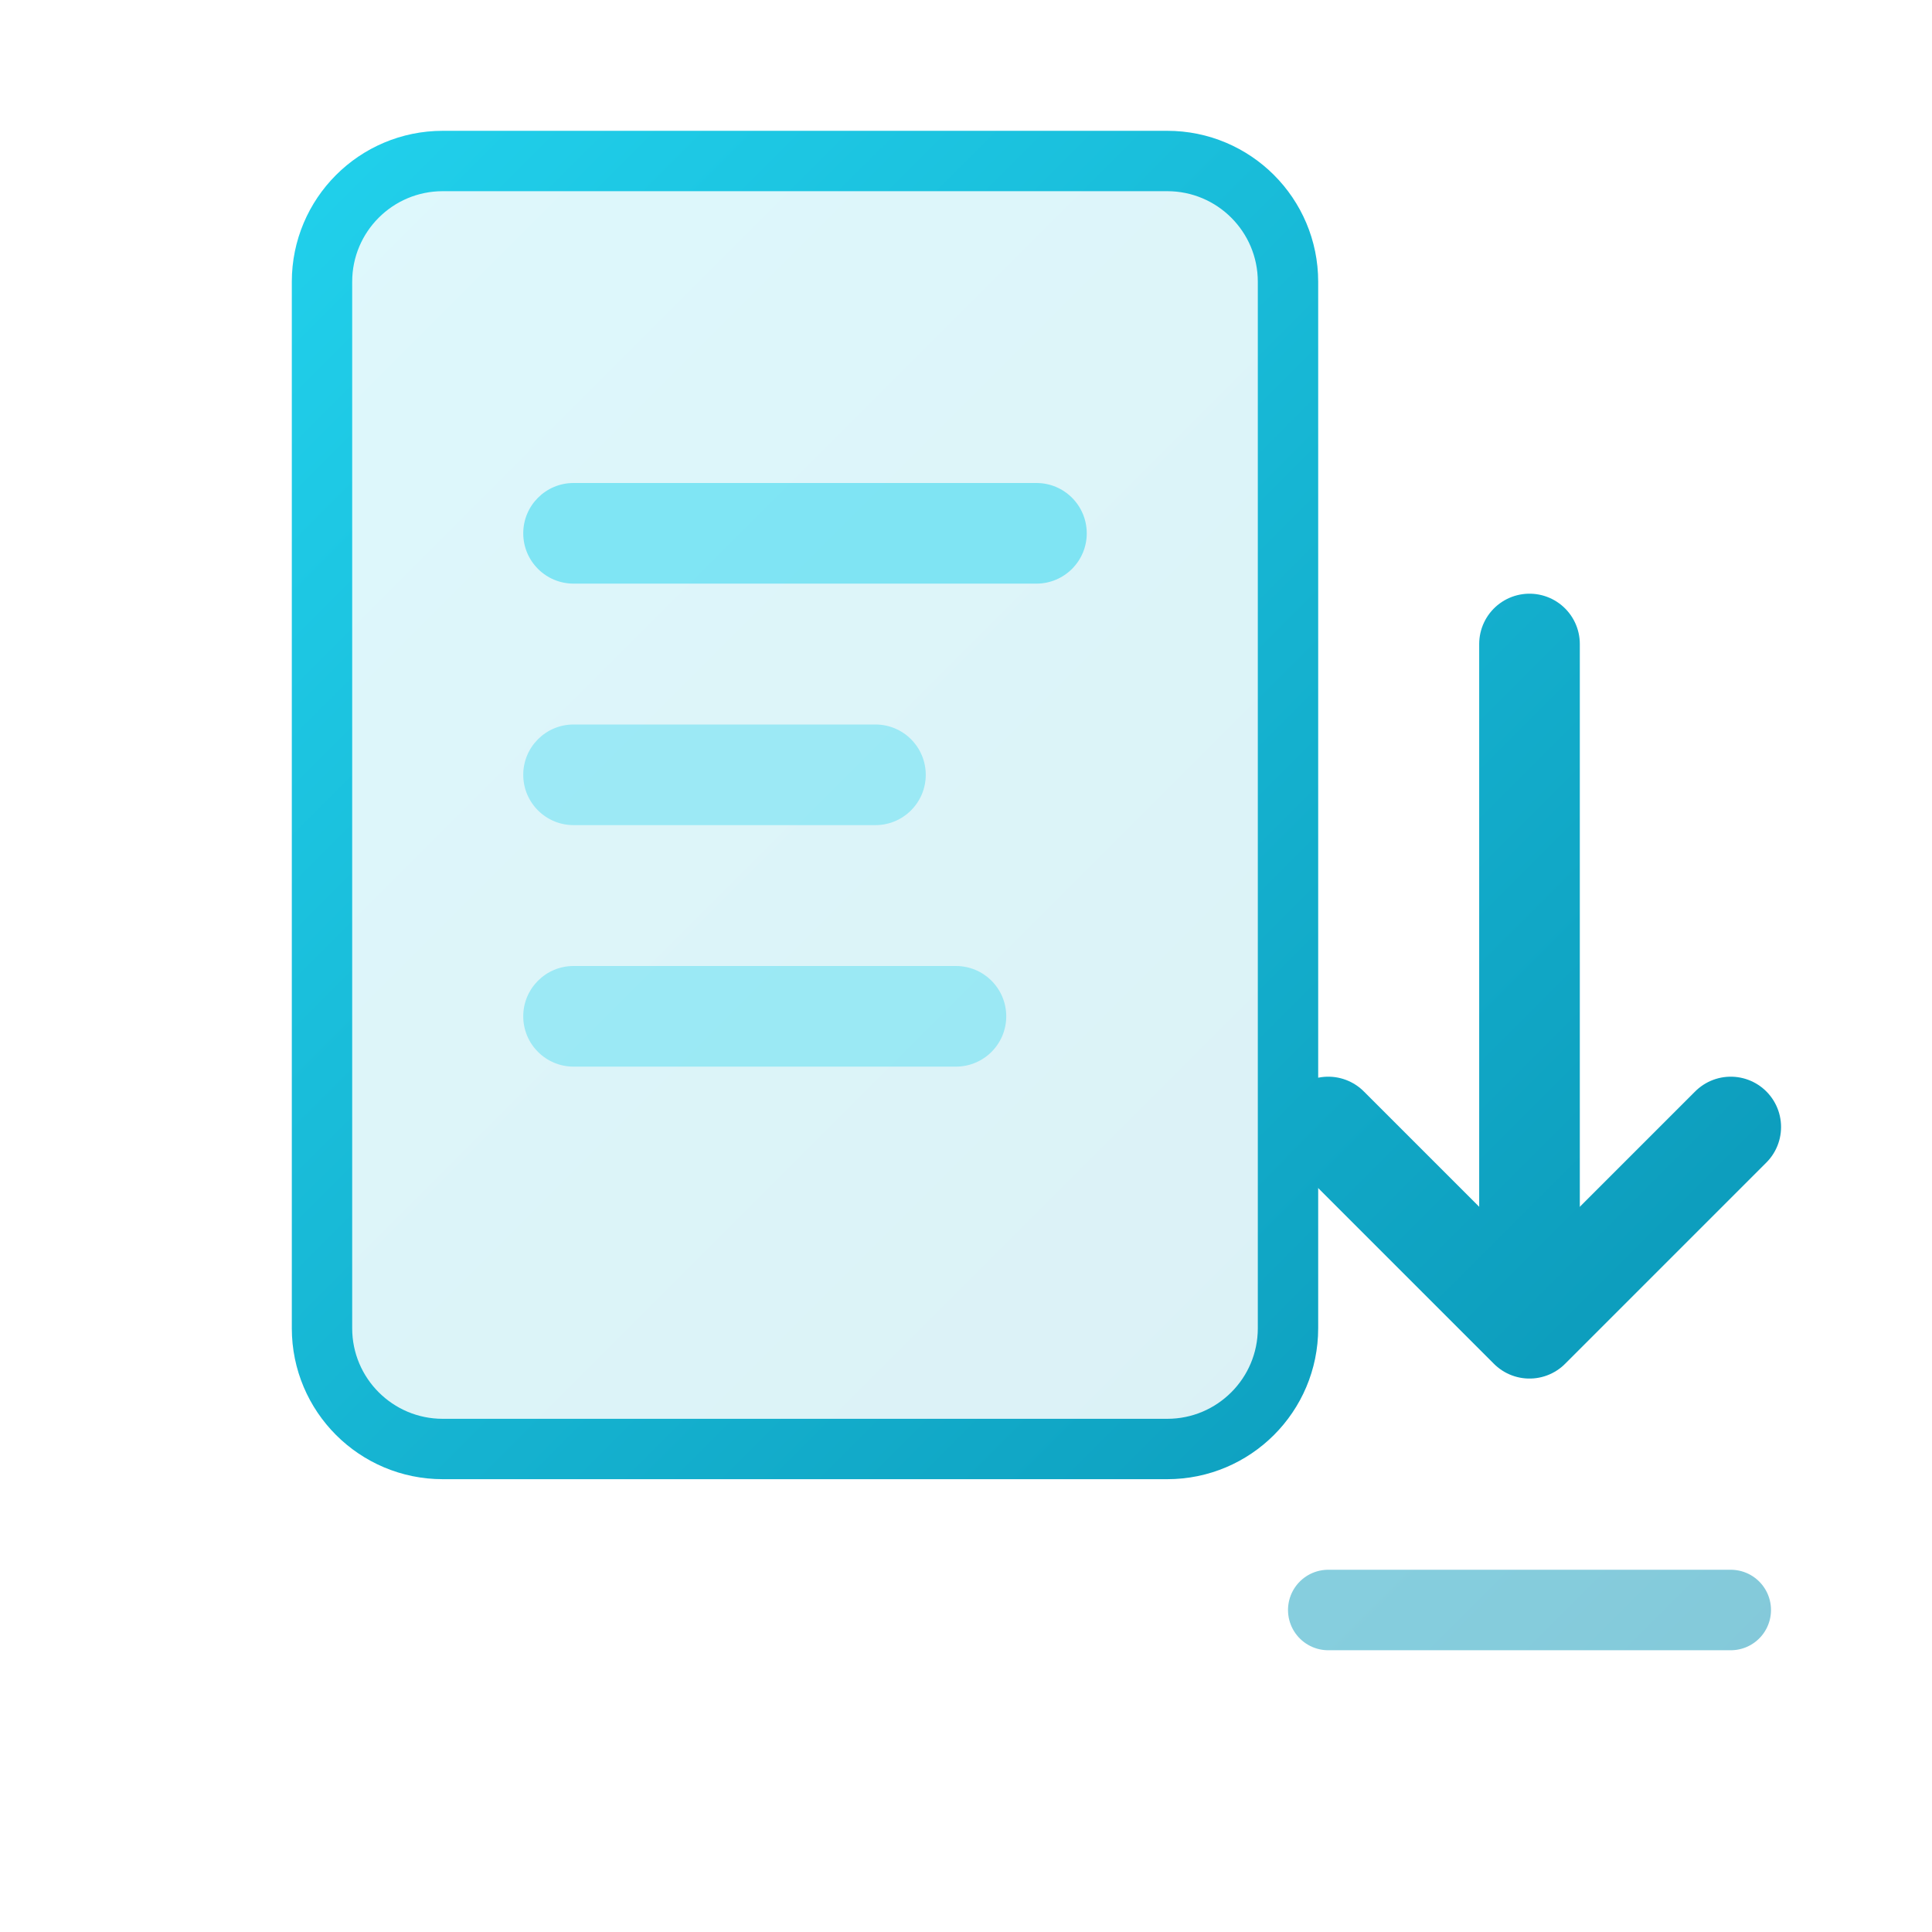
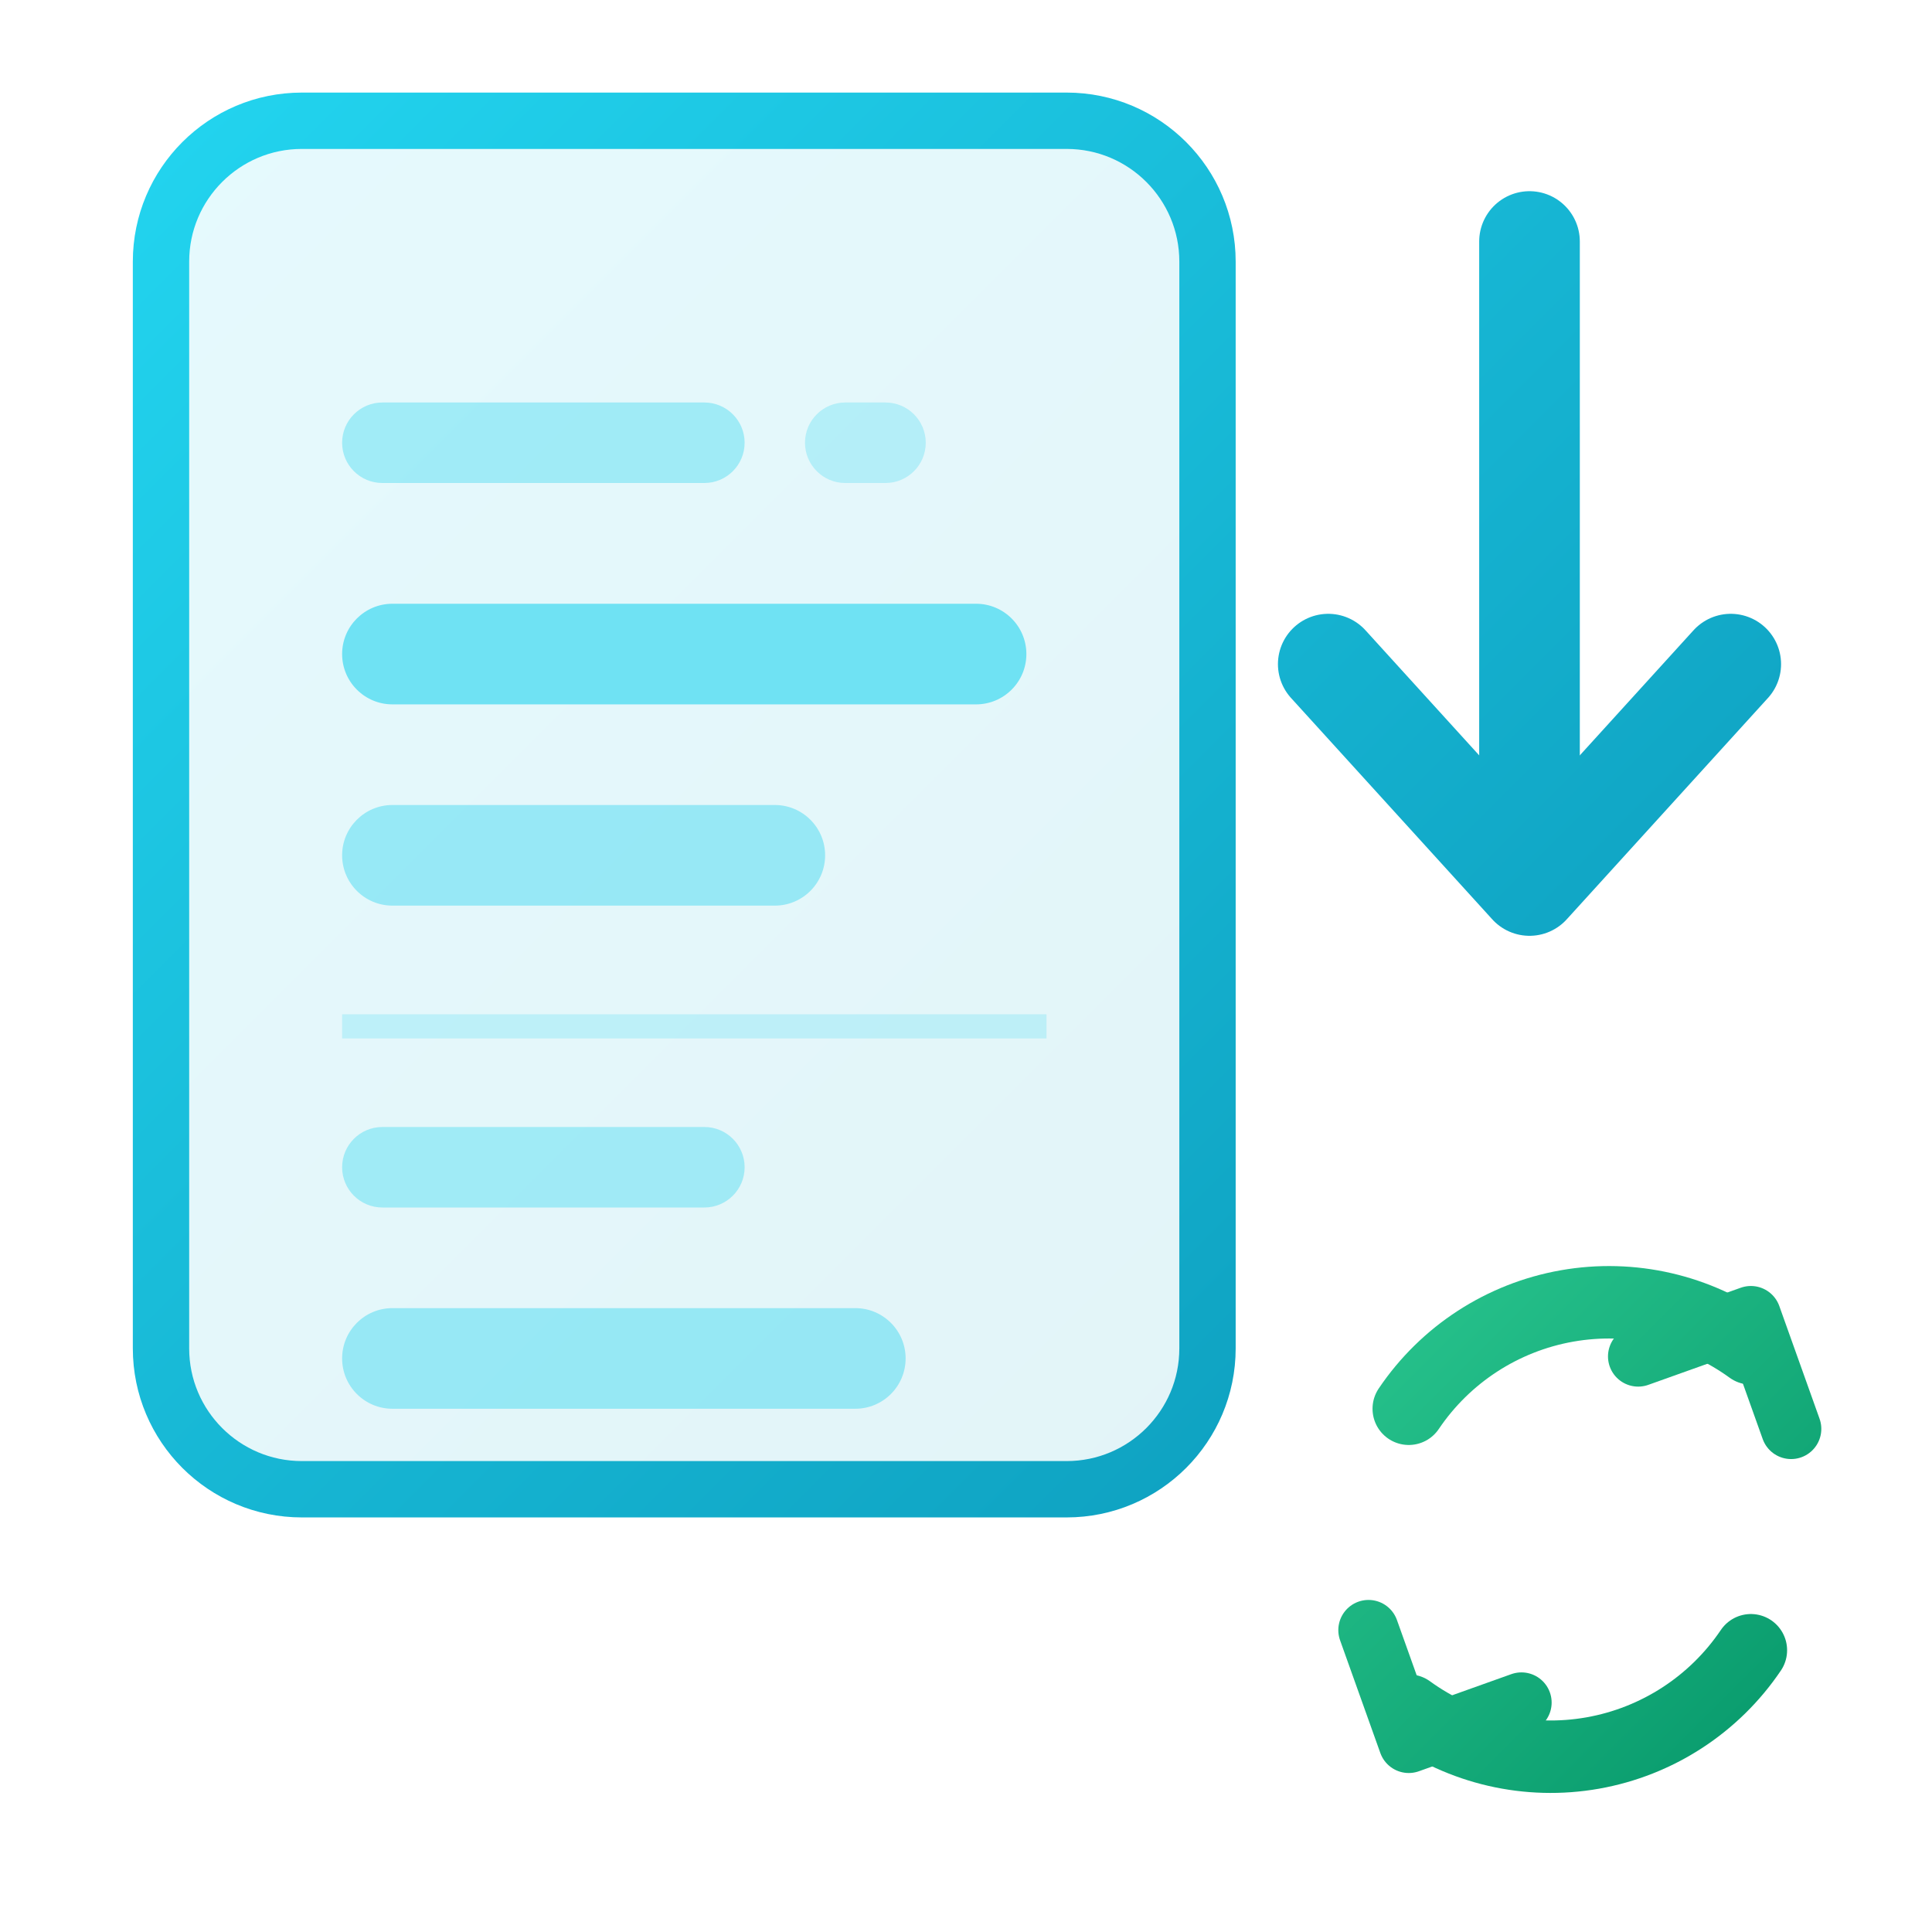
<svg xmlns="http://www.w3.org/2000/svg" width="48" height="48" viewBox="0 0 48 48" fill="none">
  <defs>
-     <linearGradient id="sd" x1="4" y1="4" x2="44" y2="44" gradientUnits="userSpaceOnUse">
+     <linearGradient id="sd-main" x1="4" y1="4" x2="44" y2="44" gradientUnits="userSpaceOnUse">
      <stop stop-color="#22d3ee" />
      <stop offset="1" stop-color="#0891b2" />
    </linearGradient>
+     <linearGradient id="sd-sync" x1="30" y1="28" x2="46" y2="44" gradientUnits="userSpaceOnUse">
+       <stop stop-color="#34d399" />
+       <stop offset="1" stop-color="#059669" />
+     </linearGradient>
  </defs>
-   <rect x="8" y="4" width="24" height="32" rx="3" fill="url(#sd)" opacity="0.15" />
-   <rect x="8" y="4" width="24" height="32" rx="3" stroke="url(#sd)" stroke-width="1.5" fill="none" />
-   <rect x="13" y="12" width="14" height="2.5" rx="1.25" fill="#22d3ee" opacity="0.5" />
-   <rect x="13" y="18" width="10" height="2.5" rx="1.25" fill="#22d3ee" opacity="0.35" />
-   <rect x="13" y="24" width="12" height="2.5" rx="1.25" fill="#22d3ee" opacity="0.35" />
-   <line x1="38" y1="16" x2="38" y2="32" stroke="url(#sd)" stroke-width="2.5" stroke-linecap="round" />
-   <path d="M33 28l5 5 5-5" stroke="url(#sd)" stroke-width="2.5" stroke-linecap="round" stroke-linejoin="round" fill="none" />
-   <line x1="33" y1="40" x2="43" y2="40" stroke="url(#sd)" stroke-width="2" stroke-linecap="round" opacity="0.5" />
+   <rect x="4" y="3" width="26" height="34" rx="3.5" fill="url(#sd-main)" opacity="0.12" />
+   <rect x="4" y="3" width="26" height="34" rx="3.5" stroke="url(#sd-main)" stroke-width="1.4" fill="none" />
+   <rect x="8.5" y="10" width="10" height="2" rx="1" fill="#22d3ee" opacity="0.35" />
+   <rect x="20" y="10" width="3" height="2" rx="1" fill="#22d3ee" opacity="0.25" />
+   <rect x="8.5" y="15" width="17" height="2.5" rx="1.25" fill="#22d3ee" opacity="0.6" />
+   <rect x="8.5" y="20" width="12" height="2.5" rx="1.25" fill="#22d3ee" opacity="0.4" />
+   <line x1="8.5" y1="25.5" x2="26" y2="25.5" stroke="#22d3ee" stroke-width="0.6" opacity="0.2" />
+   <rect x="8.5" y="28" width="10" height="2" rx="1" fill="#22d3ee" opacity="0.35" />
+   <rect x="8.5" y="32.5" width="14" height="2.5" rx="1.25" fill="#22d3ee" opacity="0.4" />
+   <line x1="38" y1="6" x2="38" y2="20" stroke="url(#sd-main)" stroke-width="2.5" stroke-linecap="round" />
+   <path d="M33 16.5l5 5.5 5-5.5" stroke="url(#sd-main)" stroke-width="2.5" stroke-linecap="round" stroke-linejoin="round" fill="none" />
+   <path d="M35 35a6 6 0 0 1 8.5-1.5" stroke="url(#sd-sync)" stroke-width="1.8" stroke-linecap="round" fill="none" />
+   <path d="M44.5 35.5l-1-2.8-2.8 1" stroke="url(#sd-sync)" stroke-width="1.5" stroke-linecap="round" stroke-linejoin="round" fill="none" />
+   <path d="M43.5 41a6 6 0 0 1-8.5 1.5" stroke="url(#sd-sync)" stroke-width="1.8" stroke-linecap="round" fill="none" />
+   <path d="M34 40.5l1 2.8 2.8-1" stroke="url(#sd-sync)" stroke-width="1.5" stroke-linecap="round" stroke-linejoin="round" fill="none" />
</svg>
